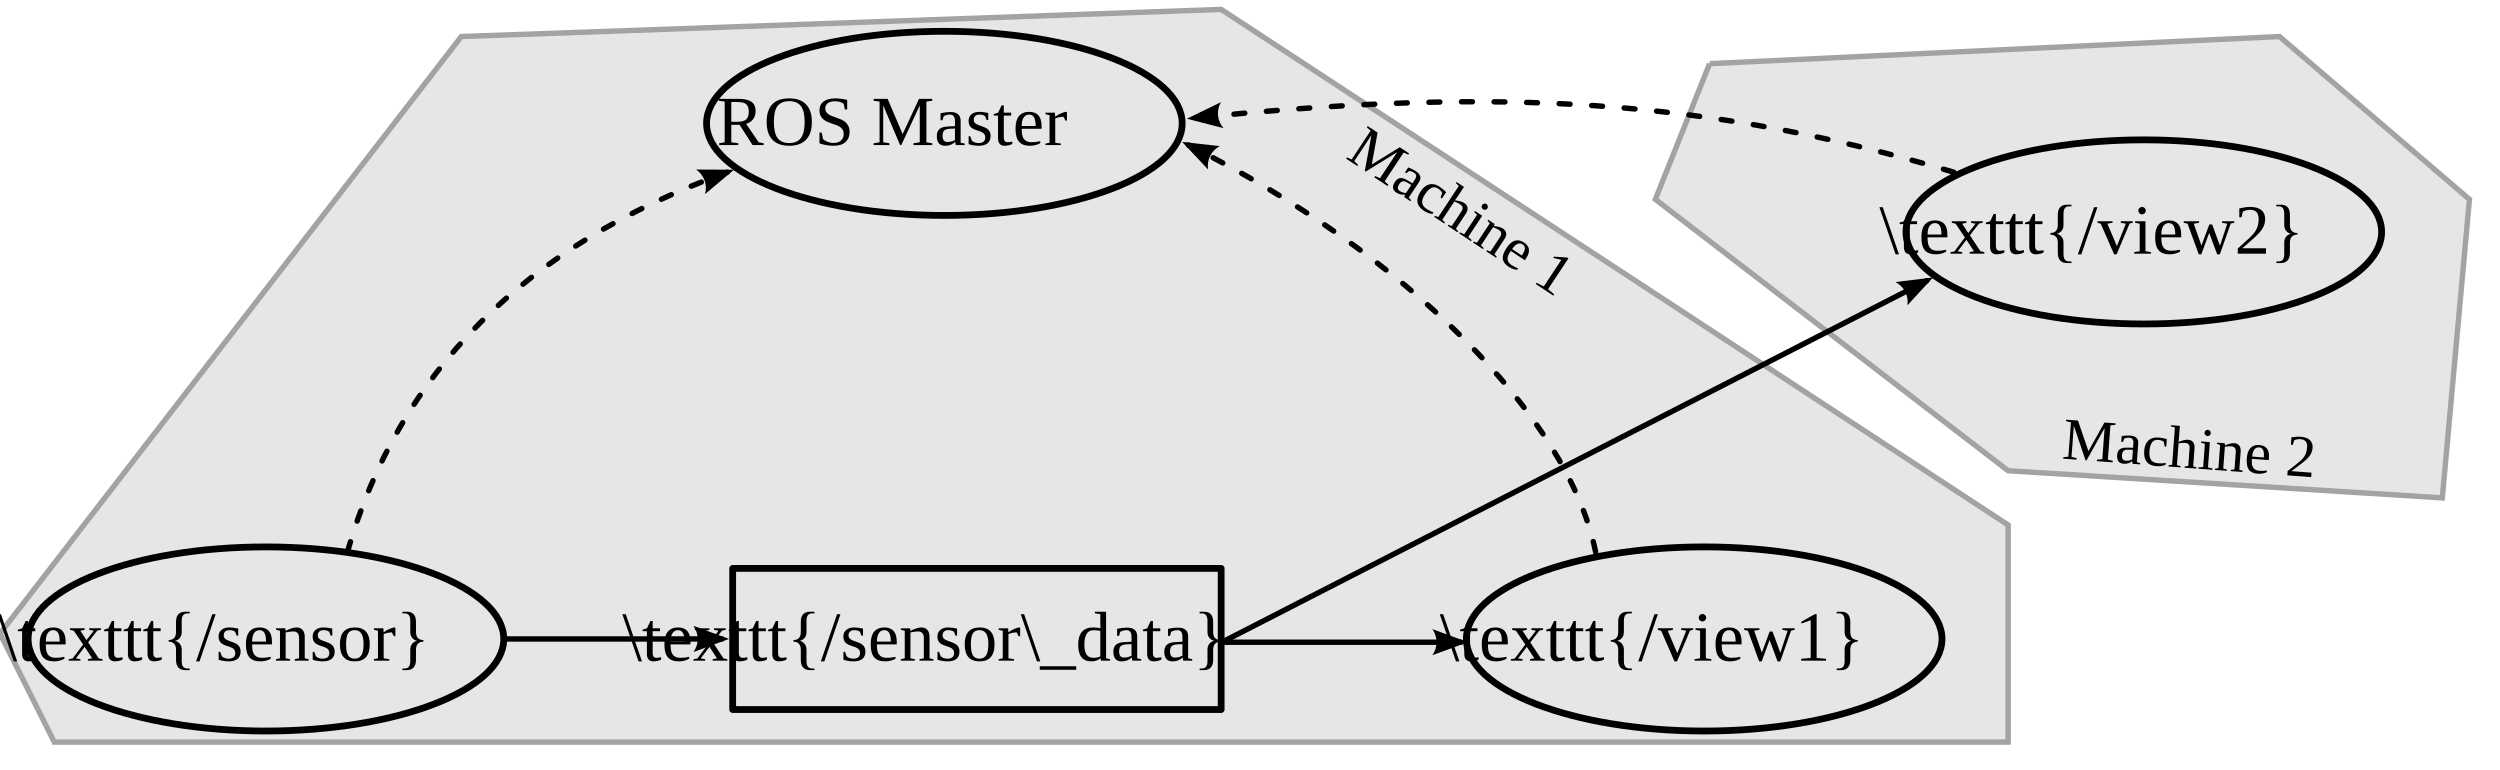
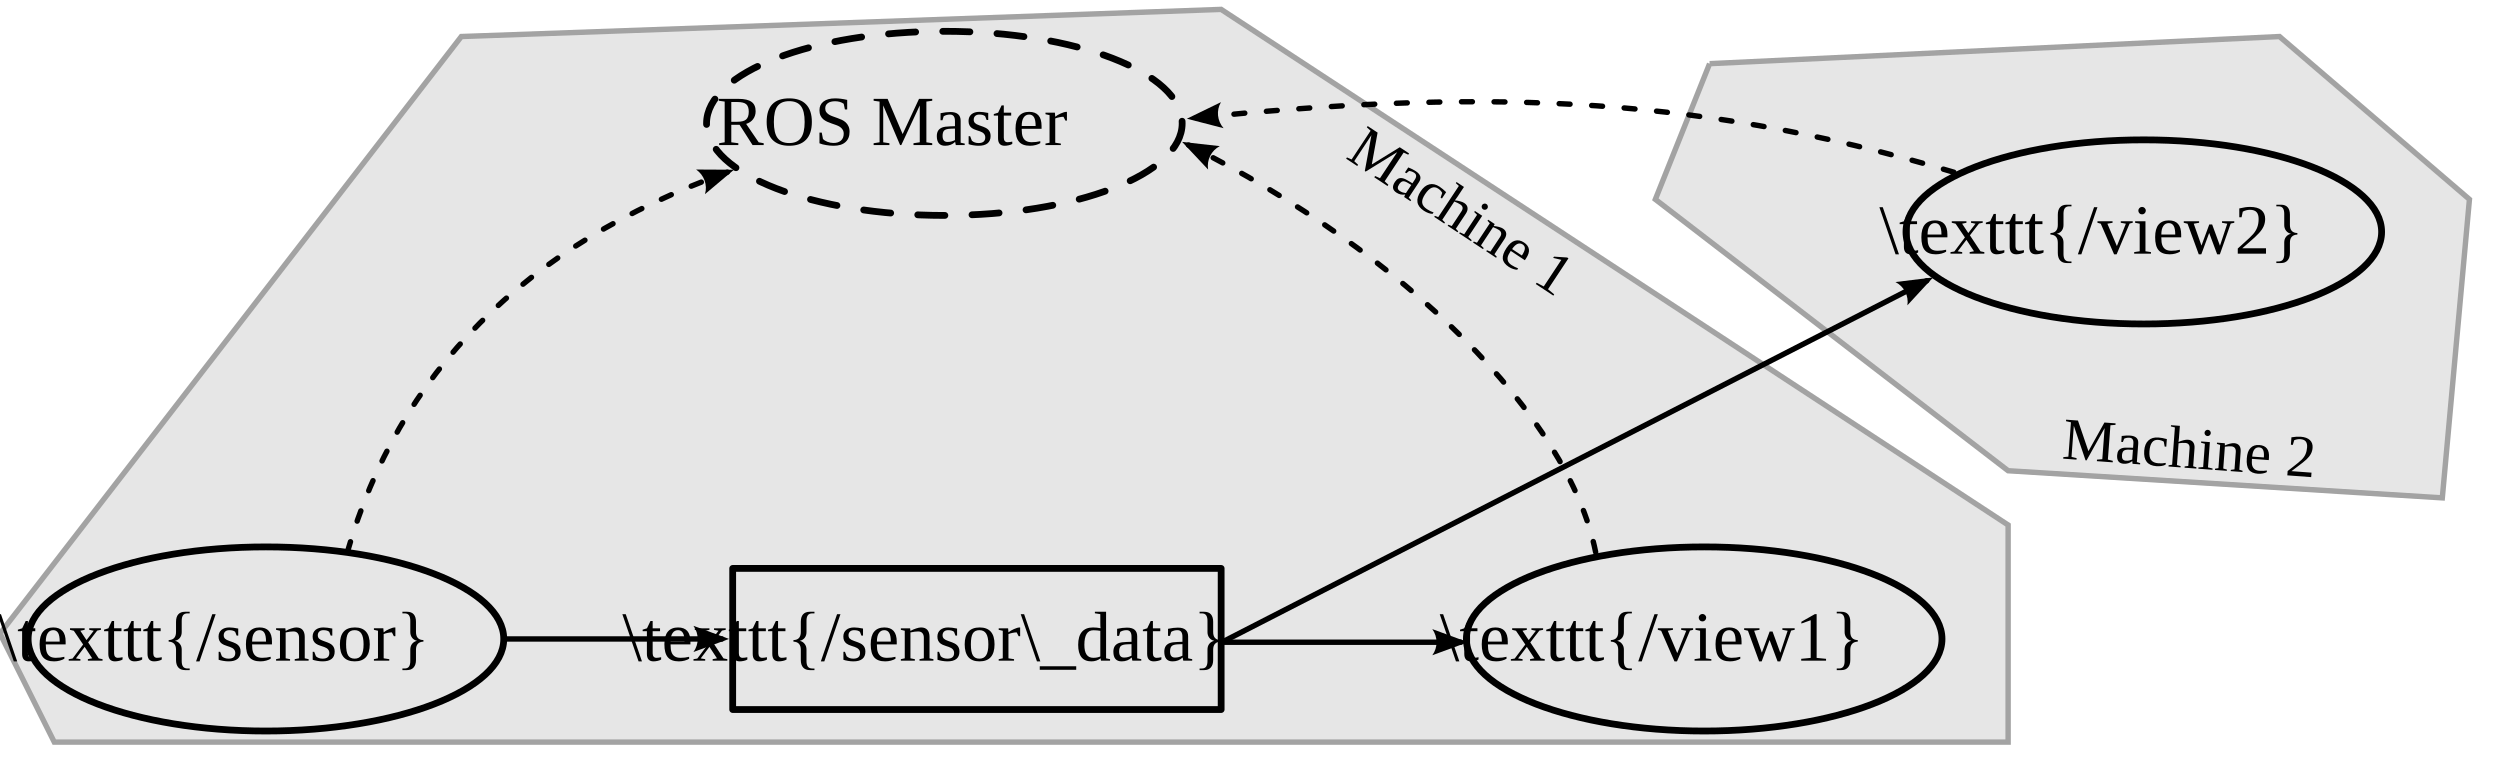
<svg xmlns="http://www.w3.org/2000/svg" width="460.63" height="141.732" id="svg2" version="1.1">
  <defs id="defs4">
    <marker orient="auto" refY="0" refX="0" id="Arrow2Mend" style="overflow:visible">
      <path id="path4056" style="fill-rule:evenodd;stroke-width:0.625;stroke-linejoin:round" d="M 8.719,4.034 -2.207,0.016 8.719,-4.002 c -1.745,2.372 -1.735,5.617 -6e-7,8.035 z" transform="scale(-0.6,-0.6)" />
    </marker>
    <marker orient="auto" refY="0" refX="0" id="Arrow2Mend-4" style="overflow:visible">
      <path id="path4056-3" style="fill-rule:evenodd;stroke-width:0.625;stroke-linejoin:round" d="M 8.719,4.034 -2.207,0.016 8.719,-4.002 c -1.745,2.372 -1.735,5.617 -6e-7,8.035 z" transform="scale(-0.6,-0.6)" />
    </marker>
  </defs>
  <g id="layer1" transform="translate(0,-910.6287)">
    <path style="fill:#e6e6e6;stroke:#a3a3a3;stroke-width:1px;stroke-linecap:butt;stroke-linejoin:miter;stroke-opacity:1;fill-opacity:1" d="M 85,6.732 0,116.732 l 10,20 360,0 0,-40 L 225,1.732 z" id="path3019" transform="translate(0,910.6287)" />
    <path style="fill:#e6e6e6;stroke:#a3a3a3;stroke-width:1px;stroke-linecap:butt;stroke-linejoin:miter;stroke-opacity:1;fill-opacity:1" d="m 315,11.732 -10,25 65,50 80,5 5,-55 L 420,6.732 315,11.732" id="path3021" transform="translate(0,910.6287)" />
    <g transform="translate(-176,44.99876)" id="g3807">
      <text id="text3809" y="987.362" x="225" style="font-size:11px;font-style:normal;font-weight:normal;text-align:center;line-height:125%;letter-spacing:0px;word-spacing:0px;text-anchor:middle;fill:#000000;fill-opacity:1;stroke:none;font-family:Times New Roman;-inkscape-font-specification:Times New Roman" xml:space="preserve">
        <tspan style="font-size:13px" y="987.362" x="225" id="tspan3811">\texttt{/sensor}</tspan>
      </text>
      <path style="fill:none;stroke:#000000;stroke-width:1.25;stroke-linecap:round;stroke-linejoin:round;stroke-miterlimit:4;stroke-opacity:1;stroke-dasharray:none;stroke-dashoffset:0" id="path3813" d="m 268.817,108.165 c 0,9.368 -19.618,16.962 -43.817,16.962 -24.2,0 -43.817,-7.594 -43.817,-16.962 0,-9.368 19.618,-16.962 43.817,-16.962 24.2,0 43.817,7.594 43.817,16.962 z" transform="translate(0,875.1955)" />
    </g>
    <g id="g3827" transform="translate(85,50.99868)">
      <text xml:space="preserve" style="font-size:11px;font-style:normal;font-weight:normal;text-align:center;line-height:125%;letter-spacing:0px;word-spacing:0px;text-anchor:middle;fill:#000000;fill-opacity:1;stroke:none;font-family:Times New Roman;-inkscape-font-specification:Times New Roman" x="229" y="981.362" id="text3829">
        <tspan x="229" y="981.362" style="font-size:13px" id="tspan3831">\texttt{/view1}</tspan>
      </text>
-       <path transform="translate(4,869.1956)" d="m 268.817,108.165 a 43.817,16.962 0 1 1 -87.635,0 43.817,16.962 0 1 1 87.635,0 z" id="path3833" style="fill:none;stroke:#000000;stroke-width:1.25;stroke-linecap:round;stroke-linejoin:round;stroke-miterlimit:4;stroke-opacity:1;stroke-dasharray:none;stroke-dashoffset:0" />
+       <path transform="translate(4,869.1956)" d="m 268.817,108.165 c 0,9.368 -19.618,16.962 -43.817,16.962 -24.2,0 -43.817,-7.594 -43.817,-16.962 0,-9.368 19.618,-16.962 43.817,-16.962 24.2,0 43.817,7.594 43.817,16.962 z" id="path3833" style="fill:none;stroke:#000000;stroke-width:1.25;stroke-linecap:round;stroke-linejoin:round;stroke-miterlimit:4;stroke-opacity:1;stroke-dasharray:none;stroke-dashoffset:0" />
    </g>
    <g id="g4504" transform="translate(10,20.00017)">
      <text xml:space="preserve" style="font-size:11px;font-style:normal;font-weight:normal;text-align:center;line-height:125%;letter-spacing:0px;word-spacing:0px;text-anchor:middle;fill:#000000;fill-opacity:1;stroke:none;font-family:Times New Roman;-inkscape-font-specification:Times New Roman" x="170" y="1012.361" id="text4509">
        <tspan x="170" y="1012.361" style="font-size:13px" id="tspan4511">\texttt{/sensor\_data}</tspan>
      </text>
      <path style="fill:none;stroke:#000000;stroke-width:1.25;stroke-linecap:round;stroke-linejoin:round;stroke-miterlimit:4;stroke-opacity:1;stroke-dashoffset:0" d="m 125,995.361 90,0 0,26 -90,0 z" id="rect4513" />
    </g>
    <path style="fill:none;stroke:#000000;stroke-width:1px;stroke-linecap:round;stroke-linejoin:round;stroke-opacity:1;marker-end:url(#Arrow2Mend)" d="m 93,1028.361 40,0" id="path4515" />
    <g transform="translate(-51,-50.00124)" id="g3046">
      <text id="text3048" y="987.362" x="225" style="font-size:11px;font-style:normal;font-weight:normal;text-align:center;line-height:125%;letter-spacing:0px;word-spacing:0px;text-anchor:middle;fill:#000000;fill-opacity:1;stroke:none;font-family:Times New Roman;-inkscape-font-specification:Times New Roman" xml:space="preserve">
        <tspan style="font-size:13px" y="987.362" x="225" id="tspan3841">ROS Master</tspan>
      </text>
-       <path style="fill:none;stroke:#000000;stroke-width:1.25;stroke-linecap:round;stroke-linejoin:round;stroke-miterlimit:4;stroke-opacity:1;stroke-dasharray:none;stroke-dashoffset:0" id="path3052" d="m 268.817,108.165 c 0,9.368 -19.618,16.962 -43.817,16.962 -24.2,0 -43.817,-7.594 -43.817,-16.962 0,-9.368 19.618,-16.962 43.817,-16.962 24.2,0 43.817,7.594 43.817,16.962 z" transform="translate(0,875.1955)" />
+       <path style="fill:none;stroke:#000000;stroke-width:1.25;stroke-linecap:round;stroke-linejoin:round;stroke-miterlimit:4;stroke-opacity:1;stroke-dasharray:5,5;stroke-dashoffset:0" id="path3052" d="m 268.817,108.165 c 0,9.368 -19.618,16.962 -43.817,16.962 -24.2,0 -43.817,-7.594 -43.817,-16.962 0,-9.368 19.618,-16.962 43.817,-16.962 24.2,0 43.817,7.594 43.817,16.962 z" transform="translate(0,875.1955)" />
    </g>
    <path id="path3054" d="m 225.134,1028.961 44,0" style="fill:none;stroke:#000000;stroke-width:1px;stroke-linecap:round;stroke-linejoin:round;stroke-opacity:1;marker-end:url(#Arrow2Mend)" />
    <path id="path3056" d="m 64,1012.361 c 9.397,-32.851 32.411,-56.402 70,-70" style="fill:none;stroke:#000000;stroke-width:1;stroke-linecap:round;stroke-linejoin:round;stroke-miterlimit:4;stroke-opacity:1;stroke-dasharray:2, 4;stroke-dashoffset:0;marker-end:url(#Arrow2Mend)" />
    <path id="path3058" d="m 294,1012.361 c -5,-25 -35,-55 -75,-75" style="fill:none;stroke:#000000;stroke-width:1;stroke-linecap:round;stroke-linejoin:round;stroke-miterlimit:4;stroke-opacity:1;stroke-dasharray:2, 4;stroke-dashoffset:0;marker-end:url(#Arrow2Mend)" />
    <g transform="translate(166,-24.0013)" id="g3007">
      <text id="text3009" y="981.362" x="229" style="font-size:11px;font-style:normal;font-weight:normal;text-align:center;line-height:125%;letter-spacing:0px;word-spacing:0px;text-anchor:middle;fill:#000000;fill-opacity:1;stroke:none;font-family:Times New Roman;-inkscape-font-specification:Times New Roman" xml:space="preserve">
        <tspan id="tspan3011" style="font-size:13px" y="981.362" x="229">\texttt{/view2}</tspan>
      </text>
      <path style="fill:none;stroke:#000000;stroke-width:1.25;stroke-linecap:round;stroke-linejoin:round;stroke-miterlimit:4;stroke-opacity:1;stroke-dasharray:none;stroke-dashoffset:0" id="path3013" d="m 268.817,108.165 c 0,9.368 -19.618,16.962 -43.817,16.962 -24.2,0 -43.817,-7.594 -43.817,-16.962 0,-9.368 19.618,-16.962 43.817,-16.962 24.2,0 43.817,7.594 43.817,16.962 z" transform="translate(4,869.1956)" />
    </g>
    <path style="fill:none;stroke:#000000;stroke-width:1px;stroke-linecap:round;stroke-linejoin:round;stroke-opacity:1;marker-end:url(#Arrow2Mend)" d="M 225.134,1028.961 355,962.361" id="path3015" />
    <path style="fill:none;stroke:#000000;stroke-width:1;stroke-linecap:round;stroke-linejoin:round;stroke-miterlimit:4;stroke-opacity:1;stroke-dasharray:2, 4;stroke-dashoffset:0;marker-end:url(#Arrow2Mend)" d="m 360,942.361 c -50,-15 -90,-15 -140,-10" id="path3017" />
    <text xml:space="preserve" style="font-size:11px;font-style:normal;font-weight:normal;text-align:center;line-height:125%;letter-spacing:0px;word-spacing:0px;text-anchor:middle;fill:#000000;fill-opacity:1;stroke:none;font-family:Times New Roman;-inkscape-font-specification:Times New Roman" x="482.97" y="964.141" id="text3023" transform="matrix(0.997236,0.07429932,-0.07429932,0.997236,0,0)">
      <tspan id="tspan3025" x="482.97" y="964.141">Machine 2</tspan>
    </text>
    <text transform="matrix(0.834248,0.5513894,-0.5513894,0.834248,0,0)" id="text3027" y="647.318" x="755.08" style="font-size:11px;font-style:normal;font-weight:normal;text-align:center;line-height:125%;letter-spacing:0px;word-spacing:0px;text-anchor:middle;fill:#000000;fill-opacity:1;stroke:none;font-family:Times New Roman;-inkscape-font-specification:Times New Roman" xml:space="preserve">
      <tspan y="647.318" x="755.08" id="tspan3029">Machine 1</tspan>
    </text>
  </g>
</svg>
